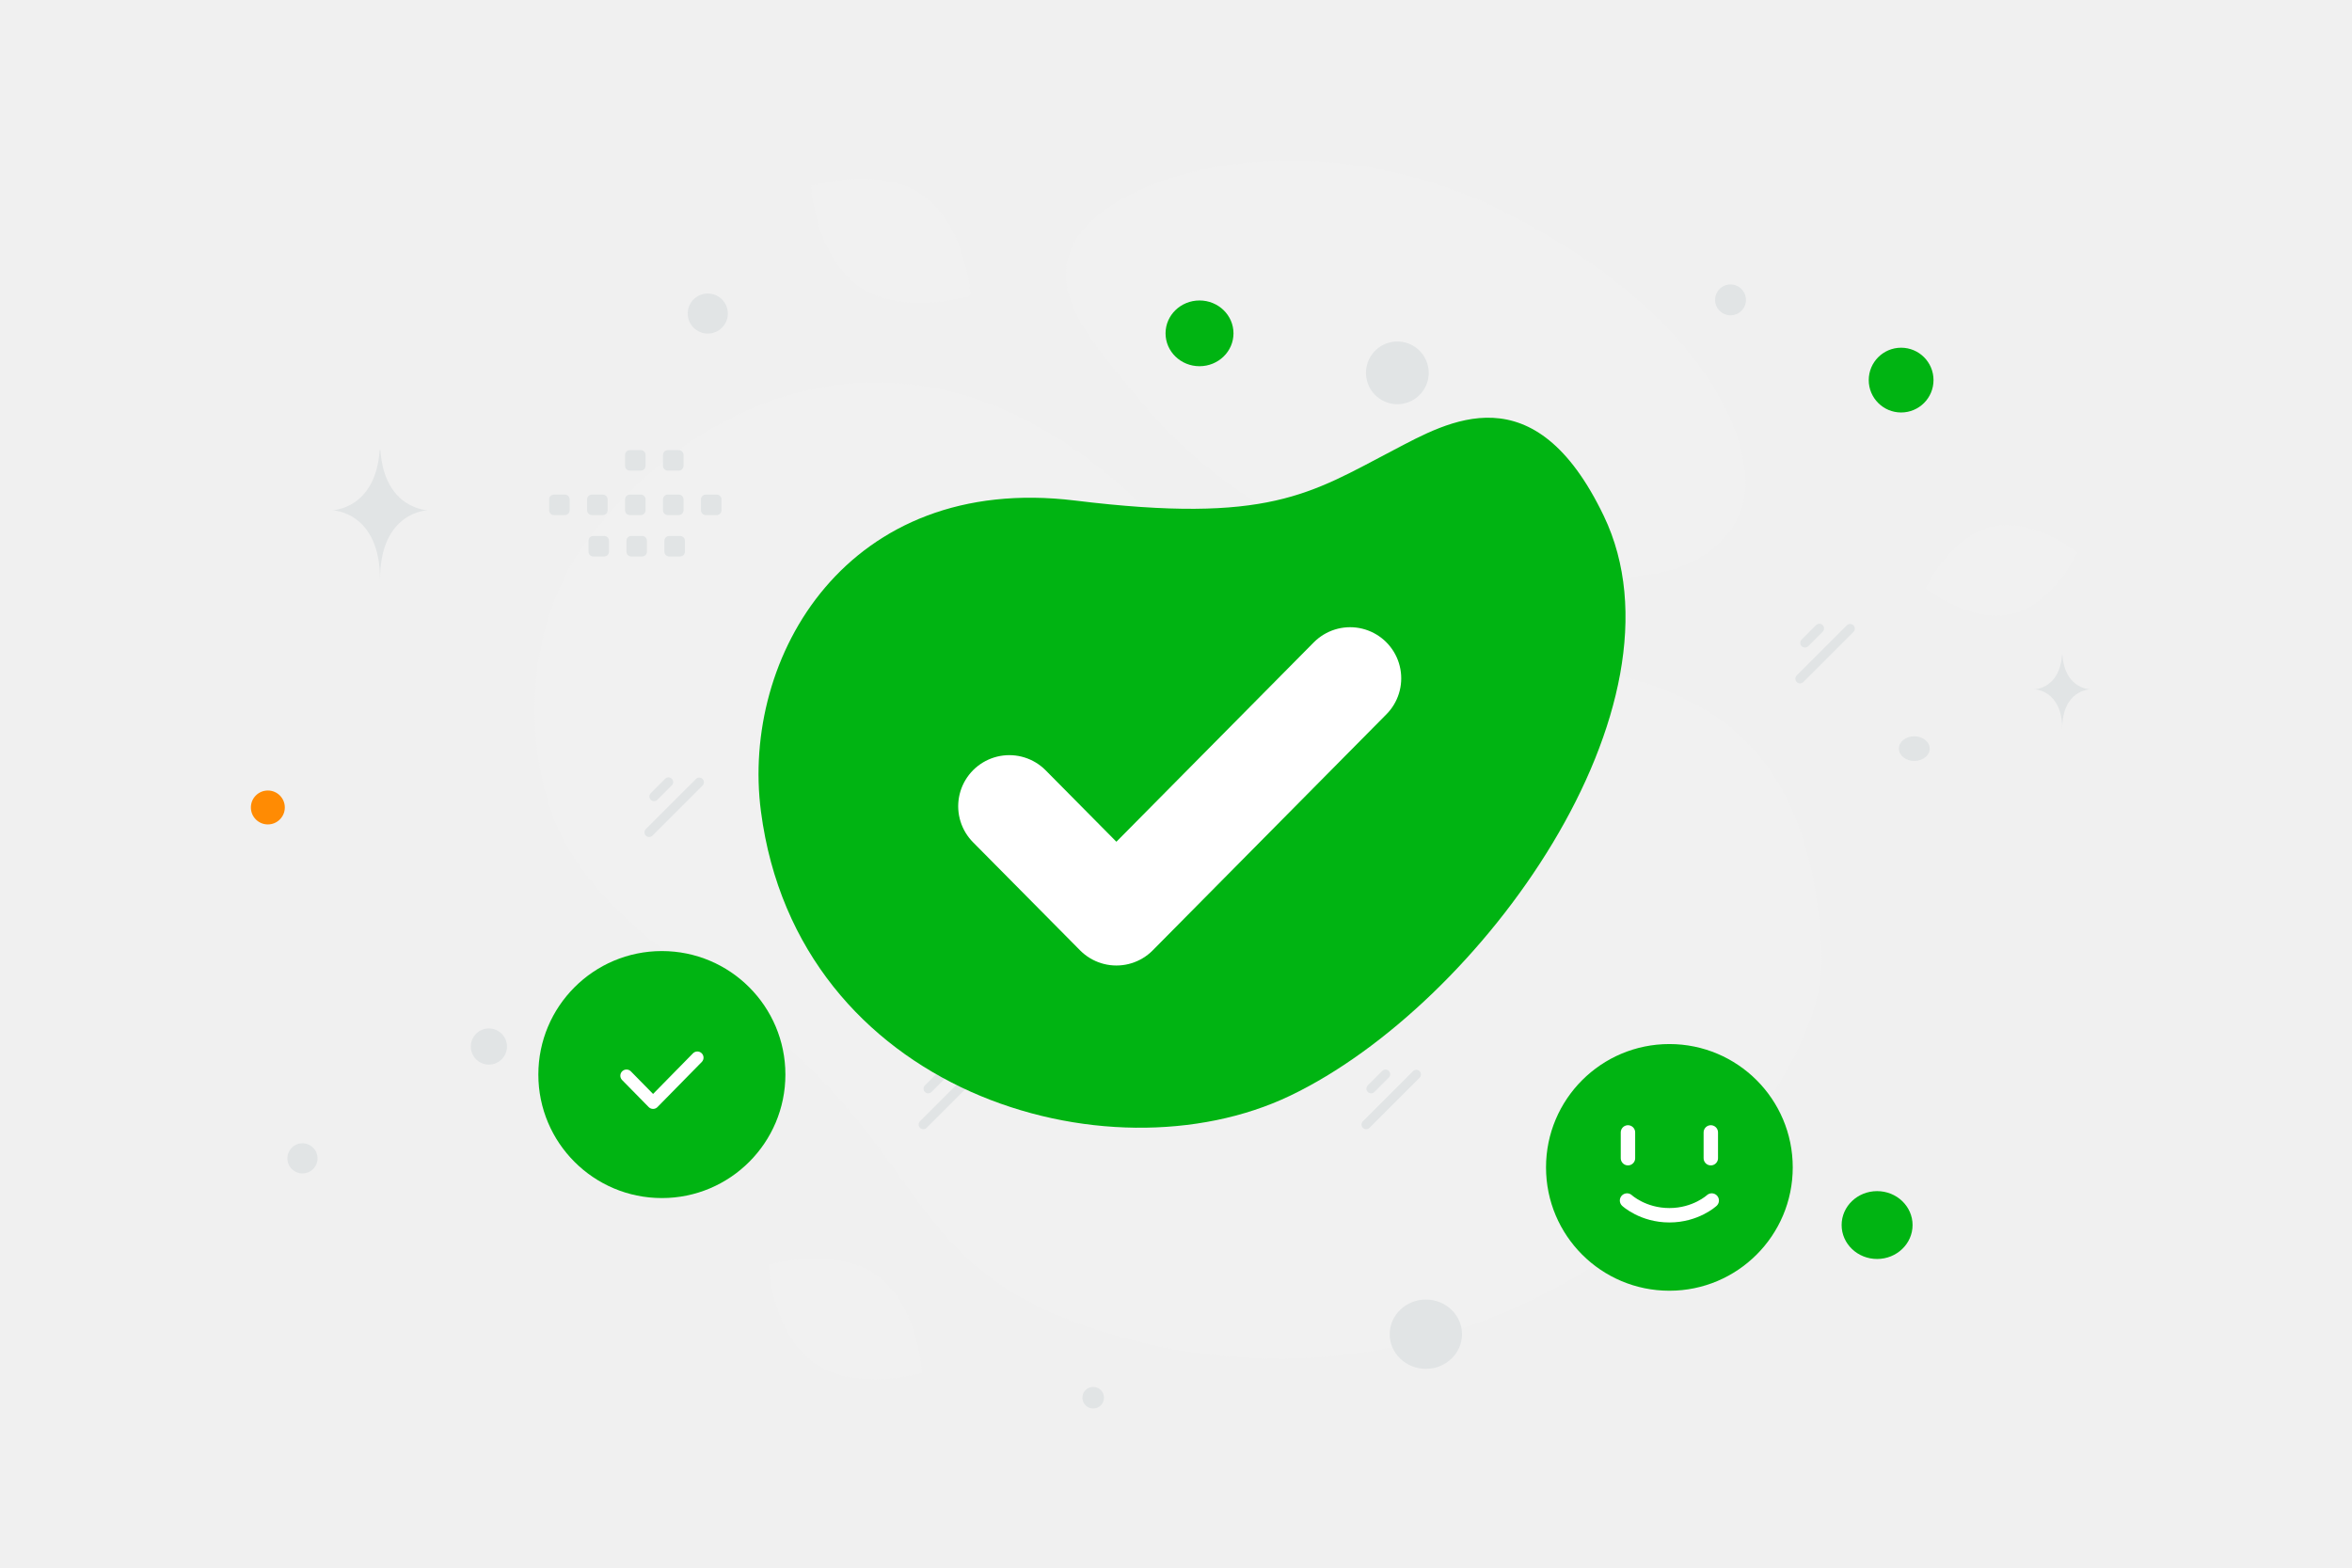
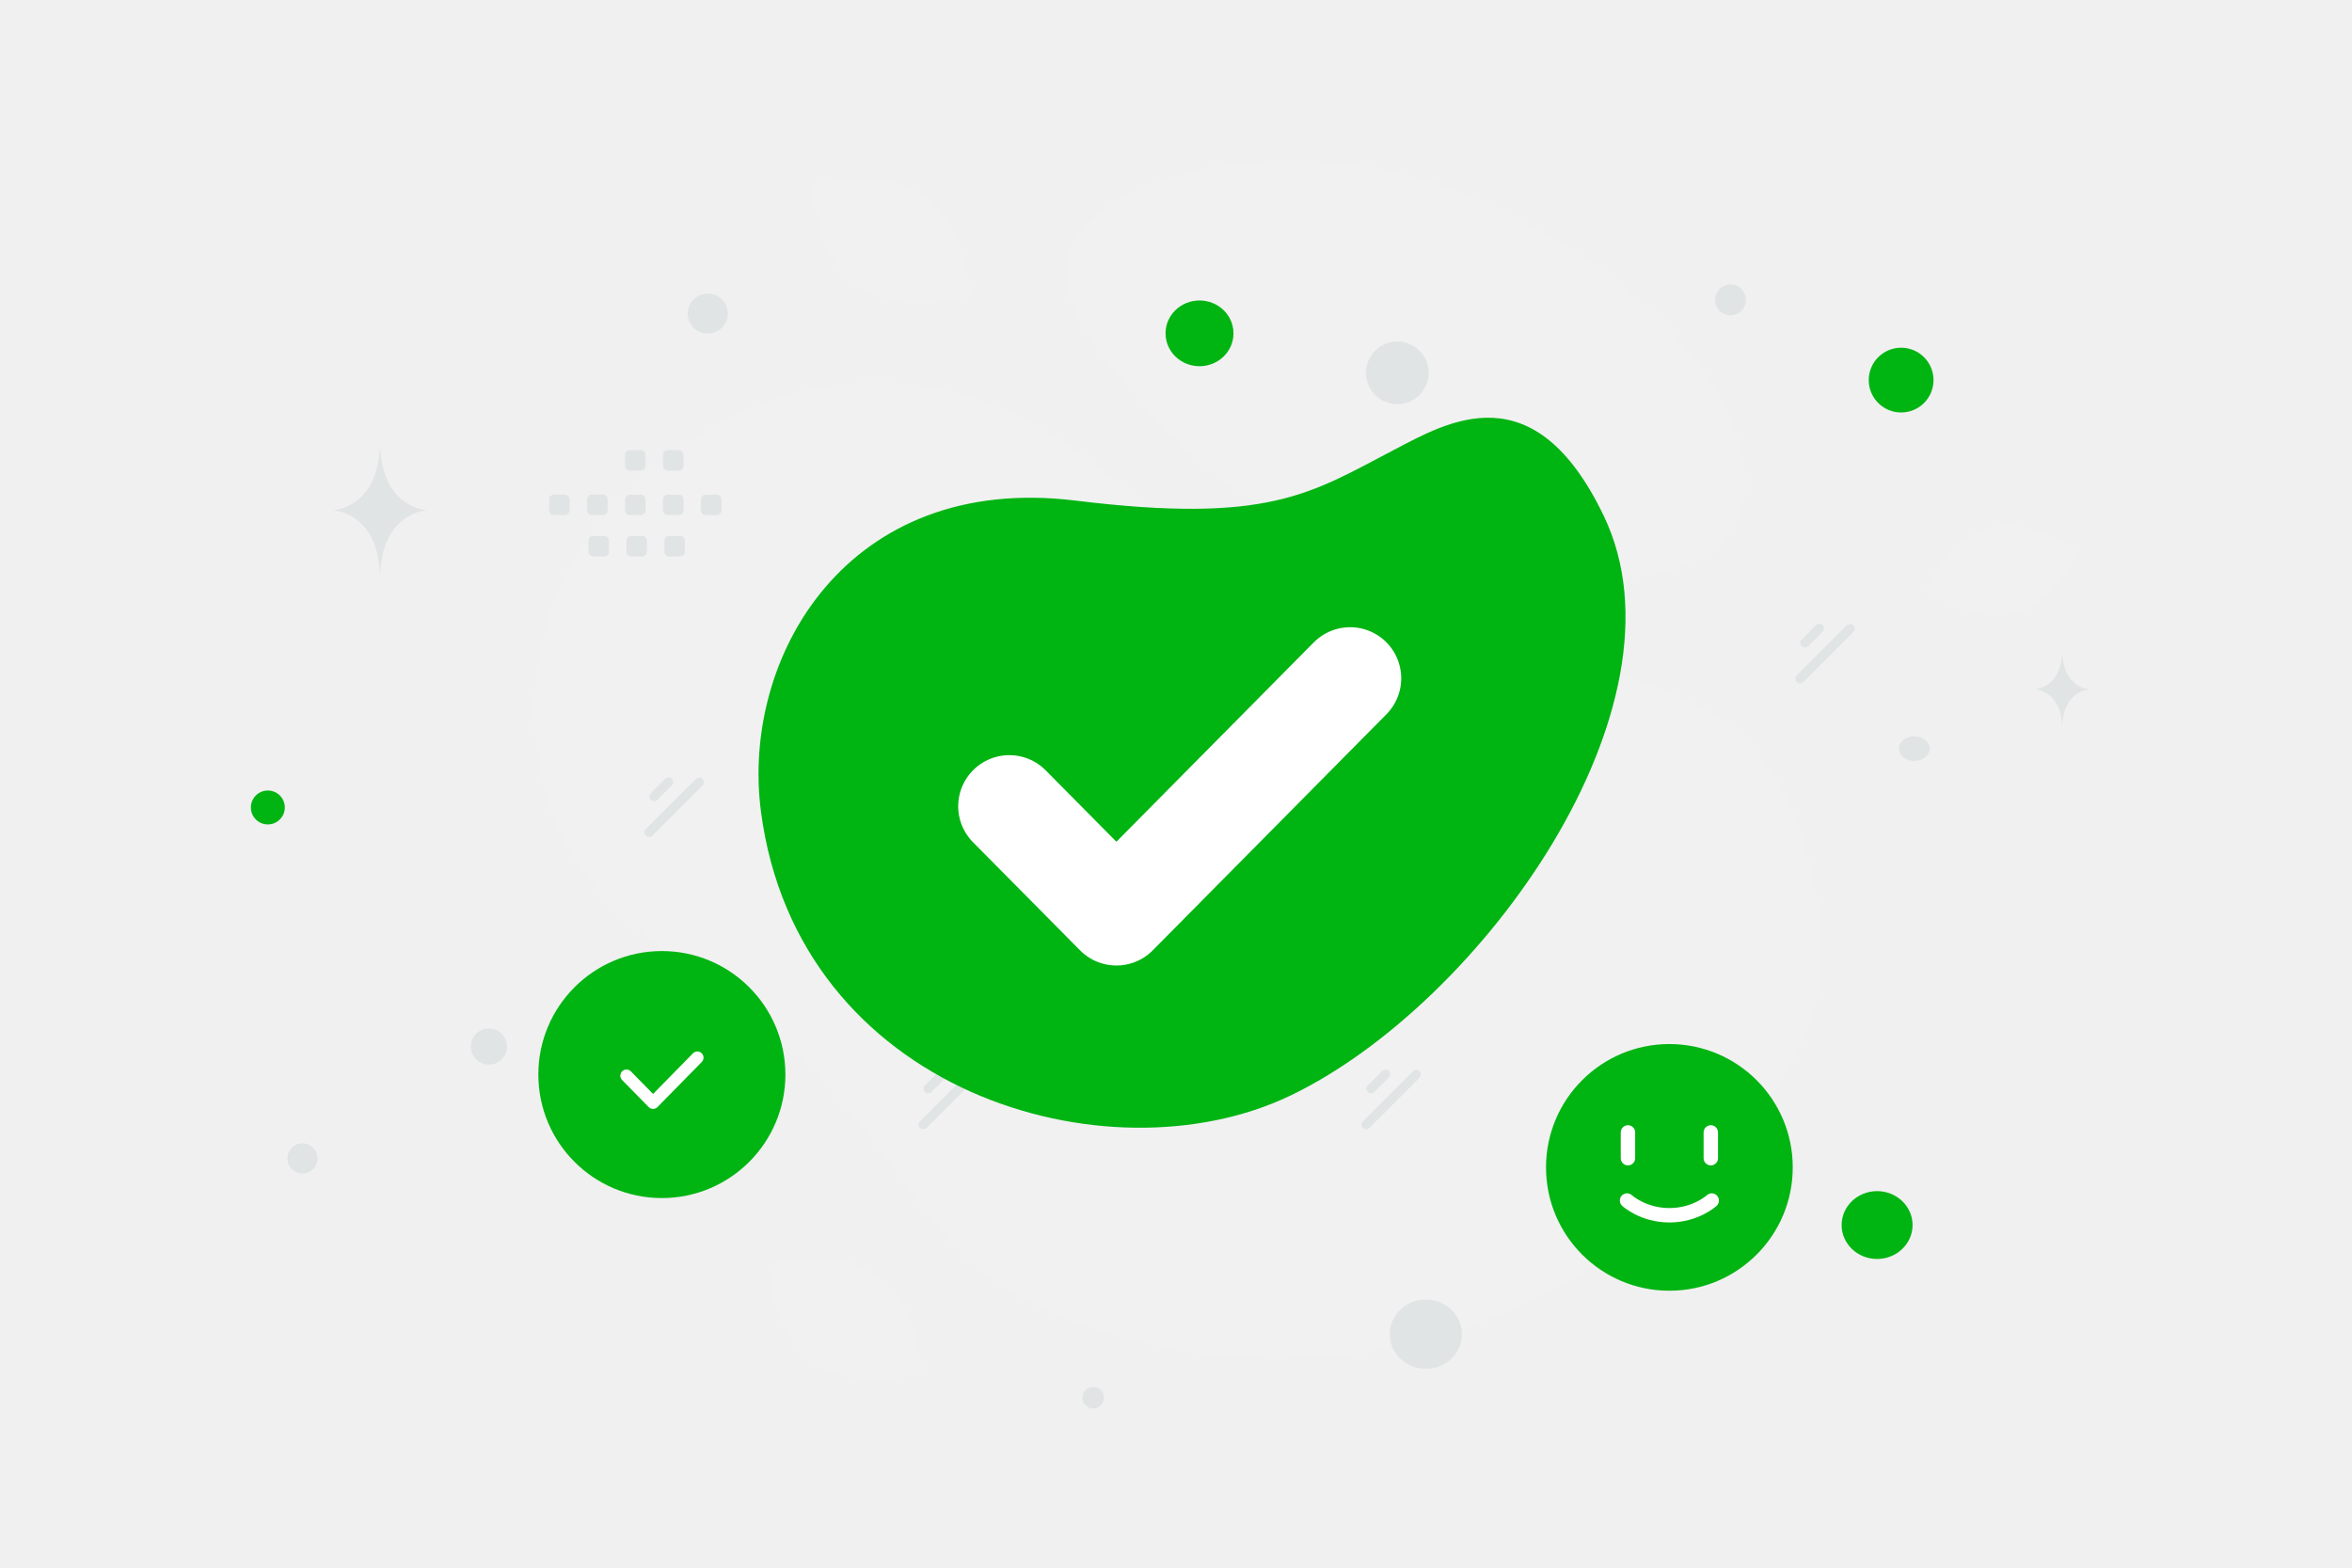
<svg xmlns="http://www.w3.org/2000/svg" width="900" height="600" viewBox="0 0 900 600" fill="none">
  <path d="M697.094 363.978C700.56 427.828 575.727 557.66 421.864 509.605C350.303 487.253 356.364 450.154 301.95 401.261C269.516 372.12 222.914 350.083 209.953 307.724C198.756 271.162 205.622 231.864 225.034 206.303C268.692 148.816 356.827 109.452 443.669 200.026C530.51 290.6 688.139 199.304 697.094 363.978V363.978Z" fill="#F1F1F1" />
  <path d="M664.579 199.067C652.326 220.935 625.491 223.94 582.499 219.784C550.166 216.653 520.682 214.23 488.346 196.601C465.714 184.27 447.798 167.587 434.723 151.383C420.553 133.83 400.776 113.796 410.471 93.893C423.795 66.553 500.846 43.527 575.665 81.183C657.854 122.56 676.566 177.695 664.579 199.067V199.067Z" fill="#F1F1F1" />
  <path fill-rule="evenodd" clip-rule="evenodd" d="M591.59 446.795C591.59 420.722 612.722 399.59 638.795 399.59C664.868 399.59 686 420.722 686 446.795H591.59ZM686 446.795C686 472.868 664.868 494 638.795 494C612.722 494 591.59 472.868 591.59 446.795" fill="#00B412" />
  <path d="M655.001 459.477C655.001 459.477 648.922 465.113 638.796 465.113C628.666 465.113 622.592 459.477 622.592 459.477M622.943 433.409V443.272V433.409ZM654.648 433.409V443.272V433.409Z" stroke="white" stroke-width="5.514" stroke-linecap="round" stroke-linejoin="round" />
  <path fill-rule="evenodd" clip-rule="evenodd" d="M253.267 458.533C227.164 458.533 206 437.37 206 411.267C206 385.164 227.164 364 253.267 364C279.37 364 300.533 385.164 300.533 411.267C300.533 437.37 279.37 458.533 253.267 458.533V458.533Z" fill="#00B412" />
  <path d="M266.846 404.796L249.902 422.052L239.73 411.7" stroke="white" stroke-width="4.719" stroke-linecap="round" stroke-linejoin="round" />
  <path d="M249.663 319.832L268.834 300.661C269.532 299.963 269.532 298.831 268.834 298.133C268.136 297.435 267.004 297.435 266.306 298.133L247.135 317.304C246.436 318.003 246.436 319.135 247.134 319.833C247.832 320.531 248.964 320.531 249.663 319.832Z" fill="#E1E4E5" />
  <path d="M251.539 306.106L257.068 300.577C257.766 299.879 257.766 298.747 257.068 298.049C256.37 297.351 255.238 297.351 254.54 298.049L249.011 303.578C248.313 304.277 248.313 305.408 249.011 306.107C249.709 306.805 250.841 306.804 251.539 306.106Z" fill="#E1E4E5" />
  <path d="M690.05 261.037L709.221 241.866C709.919 241.168 709.919 240.036 709.221 239.338C708.523 238.64 707.391 238.64 706.693 239.338L687.522 258.51C686.823 259.208 686.823 260.34 687.521 261.038C688.219 261.736 689.351 261.736 690.05 261.037Z" fill="#E1E4E5" />
  <path d="M691.926 247.311L697.455 241.782C698.153 241.084 698.153 239.952 697.455 239.254C696.757 238.556 695.625 238.556 694.927 239.254L689.398 244.783C688.7 245.482 688.699 246.614 689.398 247.312C690.096 248.01 691.228 248.009 691.926 247.311Z" fill="#E1E4E5" />
  <path d="M524.04 431.659L543.211 412.487C543.909 411.789 543.909 410.657 543.211 409.959C542.513 409.261 541.381 409.261 540.683 409.96L521.512 429.131C520.814 429.829 520.813 430.961 521.511 431.659C522.209 432.357 523.341 432.357 524.04 431.659Z" fill="#E1E4E5" />
  <path d="M525.916 417.932L531.445 412.403C532.143 411.705 532.143 410.573 531.445 409.875C530.747 409.177 529.615 409.177 528.917 409.876L523.388 415.404C522.69 416.103 522.689 417.235 523.388 417.933C524.086 418.631 525.218 418.631 525.916 417.932Z" fill="#E1E4E5" />
  <path d="M354.572 431.659L373.743 412.487C374.441 411.789 374.441 410.657 373.743 409.959C373.045 409.261 371.913 409.261 371.215 409.96L352.044 429.131C351.346 429.829 351.345 430.961 352.043 431.659C352.741 432.357 353.873 432.357 354.572 431.659Z" fill="#E1E4E5" />
  <path d="M356.448 417.932L361.977 412.403C362.675 411.705 362.675 410.573 361.977 409.875C361.279 409.177 360.147 409.177 359.449 409.876L353.92 415.404C353.222 416.103 353.221 417.235 353.92 417.933C354.618 418.631 355.75 418.631 356.448 417.932Z" fill="#E1E4E5" />
  <path fill-rule="evenodd" clip-rule="evenodd" d="M211.96 189.29H216.148C216.633 189.29 217.098 189.483 217.441 189.825C217.784 190.168 217.977 190.633 217.977 191.118V195.306C217.977 195.791 217.784 196.256 217.441 196.599C217.098 196.942 216.633 197.135 216.148 197.135H211.96C211.476 197.133 211.012 196.94 210.669 196.597C210.327 196.254 210.134 195.79 210.132 195.306V191.118C210.132 190.878 210.178 190.64 210.27 190.418C210.362 190.196 210.496 189.994 210.666 189.824C210.836 189.654 211.038 189.52 211.26 189.428C211.482 189.336 211.72 189.289 211.96 189.29V189.29ZM226.482 189.29H230.67C231.675 189.29 232.499 190.114 232.499 191.118V195.306C232.499 195.791 232.306 196.256 231.963 196.599C231.62 196.942 231.155 197.135 230.67 197.135H226.482C225.998 197.133 225.534 196.94 225.191 196.597C224.849 196.254 224.656 195.79 224.654 195.306V191.118C224.654 190.114 225.478 189.29 226.482 189.29ZM241.014 189.29H245.202C246.206 189.29 247.03 190.114 247.03 191.118V195.306C247.03 195.791 246.837 196.256 246.494 196.598C246.152 196.941 245.687 197.134 245.202 197.135H241.014C240.53 197.133 240.065 196.94 239.723 196.597C239.38 196.254 239.187 195.79 239.185 195.306V191.118C239.185 190.878 239.232 190.64 239.324 190.418C239.415 190.196 239.55 189.994 239.72 189.824C239.89 189.654 240.092 189.52 240.314 189.428C240.536 189.336 240.774 189.289 241.014 189.29ZM255.535 189.29H259.724C260.728 189.29 261.552 190.114 261.552 191.118V195.306C261.552 195.791 261.359 196.256 261.016 196.598C260.674 196.941 260.209 197.134 259.724 197.135H255.535C255.049 197.135 254.583 196.942 254.239 196.6C253.895 196.257 253.7 195.792 253.698 195.306V191.118C253.704 190.633 253.899 190.17 254.243 189.828C254.586 189.486 255.05 189.293 255.535 189.29V189.29ZM270.058 189.29H274.247C275.26 189.29 276.084 190.114 276.084 191.118V195.306C276.084 195.547 276.036 195.785 275.943 196.007C275.851 196.229 275.715 196.431 275.545 196.601C275.374 196.771 275.172 196.906 274.949 196.997C274.726 197.089 274.488 197.135 274.247 197.135H270.058C269.574 197.133 269.11 196.94 268.767 196.597C268.425 196.254 268.232 195.79 268.23 195.306V191.118C268.23 190.114 269.054 189.29 270.058 189.29ZM227.015 205.125H231.203C232.207 205.125 233.031 205.949 233.031 206.953V211.151C233.029 211.635 232.836 212.099 232.494 212.441C232.151 212.784 231.687 212.977 231.203 212.979H227.015C226.53 212.979 226.065 212.786 225.722 212.443C225.38 212.1 225.187 211.636 225.186 211.151V206.962C225.185 206.721 225.231 206.482 225.322 206.259C225.414 206.036 225.548 205.834 225.718 205.663C225.888 205.492 226.09 205.357 226.313 205.264C226.536 205.172 226.774 205.125 227.015 205.125V205.125ZM241.536 205.125H245.725C246.729 205.125 247.553 205.949 247.553 206.953V211.151C247.551 211.635 247.358 212.099 247.016 212.441C246.673 212.784 246.209 212.977 245.725 212.979H241.536C241.052 212.977 240.588 212.784 240.246 212.441C239.903 212.099 239.71 211.635 239.708 211.151V206.962C239.707 206.721 239.753 206.482 239.844 206.259C239.935 206.036 240.07 205.834 240.24 205.663C240.41 205.492 240.612 205.357 240.834 205.264C241.057 205.172 241.295 205.125 241.536 205.125V205.125ZM256.059 205.125H260.248C261.261 205.125 262.085 205.949 262.085 206.953V211.151C262.083 211.636 261.888 212.101 261.544 212.444C261.2 212.787 260.734 212.979 260.248 212.979H256.059C255.575 212.977 255.111 212.784 254.769 212.441C254.426 212.099 254.233 211.635 254.231 211.151V206.962C254.231 205.949 255.055 205.125 256.059 205.125V205.125ZM241.014 172.278H245.202C246.206 172.278 247.03 173.102 247.03 174.106V178.294C247.03 178.779 246.837 179.244 246.494 179.586C246.152 179.929 245.687 180.122 245.202 180.123H241.014C240.53 180.121 240.065 179.928 239.723 179.585C239.38 179.242 239.187 178.778 239.185 178.294V174.106C239.185 173.866 239.232 173.628 239.324 173.406C239.415 173.184 239.55 172.982 239.72 172.812C239.89 172.642 240.092 172.508 240.314 172.416C240.536 172.324 240.774 172.277 241.014 172.278V172.278ZM255.535 172.278H259.724C260.728 172.278 261.552 173.102 261.552 174.106V178.294C261.552 178.779 261.359 179.244 261.016 179.586C260.674 179.929 260.209 180.122 259.724 180.123H255.535C255.049 180.123 254.583 179.93 254.239 179.588C253.895 179.245 253.7 178.78 253.698 178.294V174.106C253.704 173.621 253.899 173.158 254.243 172.816C254.586 172.474 255.05 172.281 255.535 172.278V172.278ZM416.014 237.709H420.202C420.687 237.709 421.151 237.902 421.494 238.245C421.837 238.588 422.03 239.052 422.03 239.537V243.726C422.03 244.21 421.837 244.675 421.494 245.018C421.151 245.361 420.687 245.553 420.202 245.554H416.014C415.53 245.552 415.066 245.359 414.723 245.017C414.38 244.674 414.187 244.21 414.185 243.726V239.537C414.185 239.297 414.232 239.059 414.324 238.837C414.415 238.615 414.55 238.413 414.72 238.243C414.89 238.073 415.092 237.939 415.314 237.847C415.536 237.755 415.774 237.708 416.014 237.709V237.709ZM430.535 237.709H434.724C435.728 237.709 436.552 238.533 436.552 239.537V243.726C436.552 244.21 436.359 244.675 436.016 245.018C435.673 245.361 435.209 245.553 434.724 245.554H430.535C430.051 245.552 429.587 245.359 429.245 245.016C428.902 244.674 428.709 244.21 428.707 243.726V239.537C428.707 238.533 429.531 237.709 430.535 237.709ZM445.067 237.709H449.256C450.26 237.709 451.084 238.533 451.084 239.537V243.726C451.084 244.21 450.891 244.675 450.548 245.018C450.205 245.361 449.741 245.553 449.256 245.554H445.067C444.583 245.552 444.119 245.359 443.777 245.016C443.434 244.674 443.241 244.21 443.239 243.726V239.537C443.239 239.297 443.285 239.059 443.377 238.837C443.469 238.615 443.603 238.413 443.773 238.243C443.943 238.073 444.145 237.939 444.367 237.847C444.589 237.755 444.827 237.708 445.067 237.709V237.709ZM459.589 237.709H463.777C464.782 237.709 465.606 238.533 465.606 239.537V243.726C465.606 244.211 465.413 244.675 465.07 245.018C464.727 245.361 464.262 245.554 463.777 245.554H459.589C459.103 245.554 458.638 245.362 458.293 245.019C457.949 244.676 457.754 244.211 457.752 243.726V239.537C457.758 239.052 457.953 238.589 458.297 238.247C458.64 237.905 459.104 237.712 459.589 237.709V237.709ZM474.112 237.709H478.3C479.313 237.709 480.137 238.533 480.137 239.537V243.726C480.137 243.967 480.089 244.205 479.996 244.427C479.904 244.649 479.768 244.851 479.598 245.021C479.427 245.191 479.225 245.325 479.002 245.416C478.779 245.508 478.541 245.555 478.3 245.554H474.112C473.628 245.552 473.164 245.359 472.822 245.016C472.479 244.674 472.286 244.21 472.284 243.726V239.537C472.284 238.533 473.108 237.709 474.112 237.709ZM431.068 253.545H435.257C436.261 253.545 437.085 254.369 437.085 255.373V259.57C437.083 260.054 436.89 260.518 436.548 260.86C436.205 261.203 435.741 261.396 435.257 261.398H431.068C430.583 261.397 430.119 261.205 429.776 260.862C429.433 260.519 429.241 260.055 429.24 259.57V255.382C429.239 255.141 429.285 254.902 429.376 254.679C429.467 254.456 429.602 254.254 429.772 254.083C429.942 253.912 430.144 253.777 430.366 253.684C430.589 253.592 430.827 253.545 431.068 253.545V253.545ZM445.59 253.545H449.778C450.783 253.545 451.607 254.369 451.607 255.373V259.57C451.605 260.054 451.412 260.518 451.069 260.861C450.727 261.203 450.263 261.396 449.778 261.398H445.59C445.106 261.396 444.642 261.203 444.3 260.86C443.957 260.518 443.764 260.054 443.762 259.57V255.382C443.761 255.141 443.807 254.902 443.898 254.679C443.989 254.456 444.124 254.254 444.294 254.083C444.464 253.912 444.666 253.777 444.888 253.684C445.111 253.592 445.349 253.545 445.59 253.545V253.545ZM460.113 253.545H464.302C465.314 253.545 466.138 254.369 466.138 255.373V259.57C466.136 260.055 465.941 260.52 465.597 260.863C465.253 261.205 464.788 261.398 464.302 261.398H460.113C459.629 261.396 459.165 261.203 458.823 260.86C458.48 260.518 458.287 260.054 458.285 259.57V255.382C458.285 254.369 459.109 253.545 460.113 253.545ZM445.067 220.697H449.256C450.26 220.697 451.084 221.521 451.084 222.525V226.714C451.084 227.198 450.891 227.663 450.548 228.006C450.205 228.349 449.741 228.541 449.256 228.542H445.067C444.583 228.54 444.119 228.347 443.777 228.004C443.434 227.662 443.241 227.198 443.239 226.714V222.525C443.239 222.285 443.285 222.047 443.377 221.825C443.469 221.603 443.603 221.401 443.773 221.231C443.943 221.061 444.145 220.927 444.367 220.835C444.589 220.743 444.827 220.696 445.067 220.697V220.697ZM459.589 220.697H463.777C464.782 220.697 465.606 221.521 465.606 222.525V226.714C465.606 227.199 465.413 227.663 465.07 228.006C464.727 228.349 464.262 228.542 463.777 228.542H459.589C459.103 228.542 458.638 228.35 458.293 228.007C457.949 227.664 457.754 227.199 457.752 226.714V222.525C457.758 222.04 457.953 221.577 458.297 221.235C458.64 220.893 459.104 220.7 459.589 220.697V220.697Z" fill="#E1E4E5" />
  <path d="M769.885 234.934C753.881 238.725 736.955 225.153 736.955 225.153C736.955 225.153 745.988 205.441 761.997 201.662C778 197.87 794.921 211.431 794.921 211.431C794.921 211.431 785.889 231.143 769.885 234.934V234.934Z" fill="#F1F1F1" />
  <path d="M328.801 109.702C345.649 121.307 371.389 113.195 371.389 113.195C371.389 113.195 369.795 86.27 352.935 74.676C336.087 63.071 310.359 71.172 310.359 71.172C310.359 71.172 311.952 98.097 328.801 109.702V109.702Z" fill="#F1F1F1" />
  <path d="M311.57 521.655C327.781 533.076 352.812 525.478 352.812 525.478C352.812 525.478 351.544 499.366 335.322 487.955C319.112 476.534 294.092 484.121 294.092 484.121C294.092 484.121 295.36 510.234 311.57 521.655Z" fill="#F1F1F1" />
  <path d="M718.277 455.878C710.78 455.878 704.703 461.691 704.703 468.862C704.703 476.033 710.78 481.846 718.277 481.846C725.774 481.846 731.851 476.033 731.851 468.862C731.851 461.691 725.774 455.878 718.277 455.878Z" fill="#00B412" />
  <path d="M459 115C451.82 115 446 120.633 446 127.581C446 134.529 451.82 140.162 459 140.162C466.18 140.162 472 134.529 472 127.581C472 120.633 466.18 115 459 115Z" fill="#00B412" />
-   <path d="M102.492 315.533C98.906 315.533 96 312.626 96 309.041C96 305.455 98.906 302.549 102.492 302.549C106.077 302.549 108.984 305.455 108.984 309.041C108.984 312.626 106.077 315.533 102.492 315.533Z" fill="#FF8B03" />
+   <path d="M102.492 315.533C98.906 315.533 96 312.626 96 309.041C96 305.455 98.906 302.549 102.492 302.549C106.077 302.549 108.984 305.455 108.984 309.041C108.984 312.626 106.077 315.533 102.492 315.533Z" fill="#00B412" />
  <path d="M727.472 157.869C720.627 157.869 715.078 152.32 715.078 145.475C715.078 138.63 720.627 133.081 727.472 133.081C734.317 133.081 739.866 138.63 739.866 145.475C739.866 152.32 734.317 157.869 727.472 157.869Z" fill="#00B412" />
  <path d="M545.61 523.896C537.97 523.896 531.776 517.96 531.776 510.638C531.776 503.316 537.97 497.38 545.61 497.38C553.25 497.38 559.444 503.316 559.444 510.638C559.444 517.96 553.25 523.896 545.61 523.896Z" fill="#E1E4E5" />
  <path d="M187.075 407.458C183.255 407.458 180.158 404.361 180.158 400.541C180.158 396.721 183.255 393.624 187.075 393.624C190.895 393.624 193.992 396.721 193.992 400.541C193.992 404.361 190.895 407.458 187.075 407.458Z" fill="#E1E4E5" />
  <path d="M418.317 539.075C416.036 539.075 414.186 537.225 414.186 534.944C414.186 532.662 416.036 530.813 418.317 530.813C420.598 530.813 422.448 532.662 422.448 534.944C422.448 537.225 420.598 539.075 418.317 539.075Z" fill="#E1E4E5" />
  <path d="M662.185 120.675C658.925 120.675 656.283 118.033 656.283 114.773C656.283 111.514 658.925 108.871 662.185 108.871C665.444 108.871 668.087 111.514 668.087 114.773C668.087 118.033 665.444 120.675 662.185 120.675Z" fill="#E1E4E5" />
  <path d="M121.315 441.85C122.14 444.926 120.314 448.089 117.238 448.913C114.161 449.737 110.999 447.912 110.174 444.835C109.35 441.759 111.176 438.596 114.252 437.772C117.329 436.948 120.491 438.773 121.315 441.85Z" fill="#E1E4E5" />
  <path d="M270.835 127.674C266.598 127.674 263.163 124.239 263.163 120.002C263.163 115.765 266.598 112.33 270.835 112.33C275.072 112.33 278.507 115.765 278.507 120.002C278.507 124.239 275.072 127.674 270.835 127.674Z" fill="#E1E4E5" />
  <path d="M732.508 291.24C729.248 291.24 726.606 289.126 726.606 286.519C726.606 283.912 729.248 281.798 732.508 281.798C735.767 281.798 738.41 283.912 738.41 286.519C738.41 289.126 735.767 291.24 732.508 291.24Z" fill="#E1E4E5" />
  <path d="M546.294 139.593C548.01 145.996 544.21 152.578 537.806 154.294C531.403 156.01 524.822 152.21 523.106 145.806C521.39 139.403 525.19 132.822 531.593 131.106C537.996 129.39 544.578 133.19 546.294 139.593Z" fill="#E1E4E5" />
  <path d="M789.029 250.671H789.183C790.097 263.625 799.731 263.824 799.731 263.824C799.731 263.824 789.108 264.032 789.108 279C789.108 264.032 778.485 263.824 778.485 263.824C778.485 263.824 788.114 263.625 789.029 250.671V250.671ZM145.286 172.278H145.552C147.127 194.947 163.718 195.296 163.718 195.296C163.718 195.296 145.422 195.659 145.422 221.853C145.422 195.659 127.127 195.296 127.127 195.296C127.127 195.296 143.712 194.947 145.286 172.278Z" fill="#E1E4E5" />
  <path d="M291.181 310.589C283.422 251.346 324.305 180.894 411.431 191.579C485.332 200.641 501.351 188.957 533.165 172.309C554.175 161.318 587.042 141.872 613.706 197.479C648.605 270.257 566.76 384.366 493.661 419.363C423.76 452.833 305.254 418.099 291.181 310.589V310.589Z" fill="#00B412" />
  <path d="M386.217 308.577L427.193 349.964L516.622 259.612" stroke="white" stroke-width="39.121" stroke-linecap="round" stroke-linejoin="round" />
</svg>
